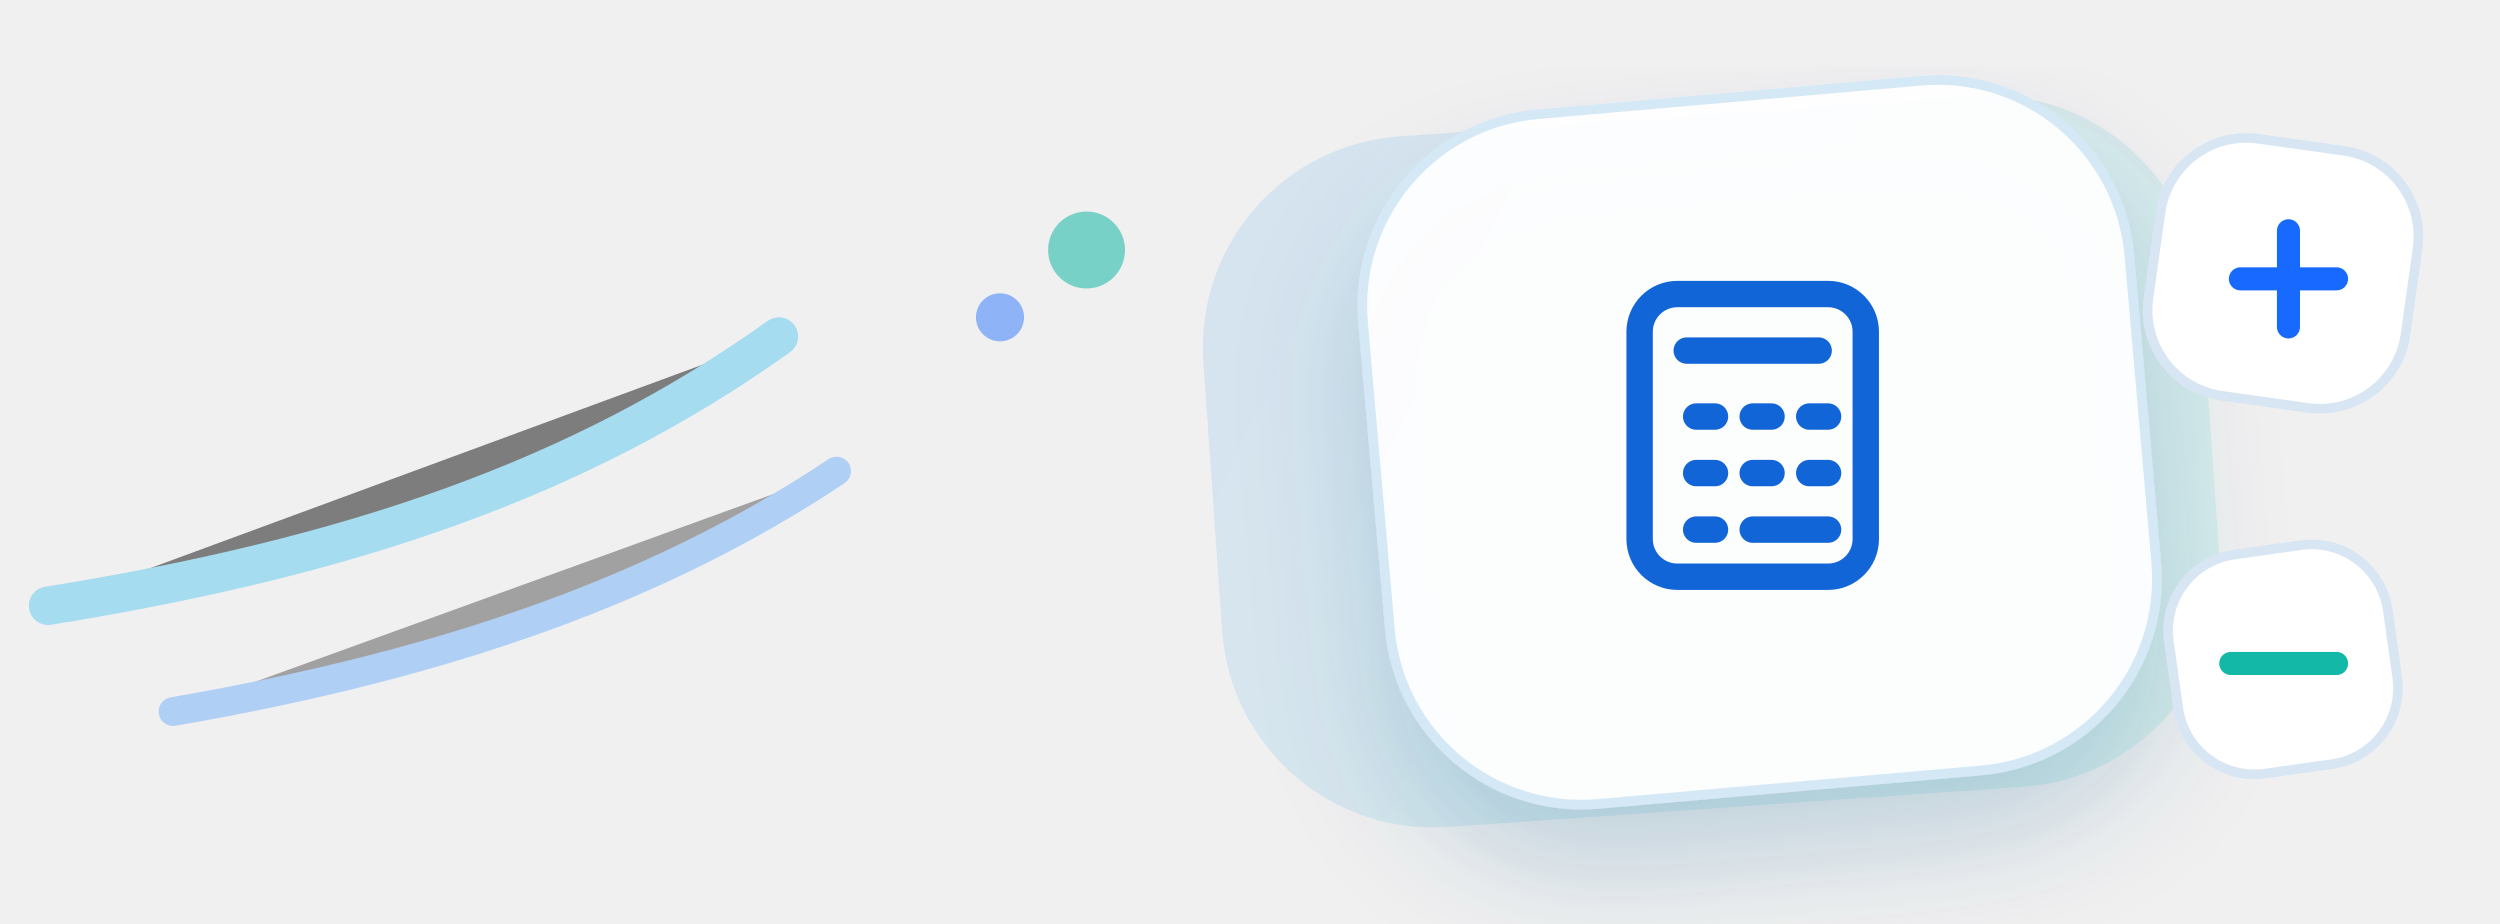
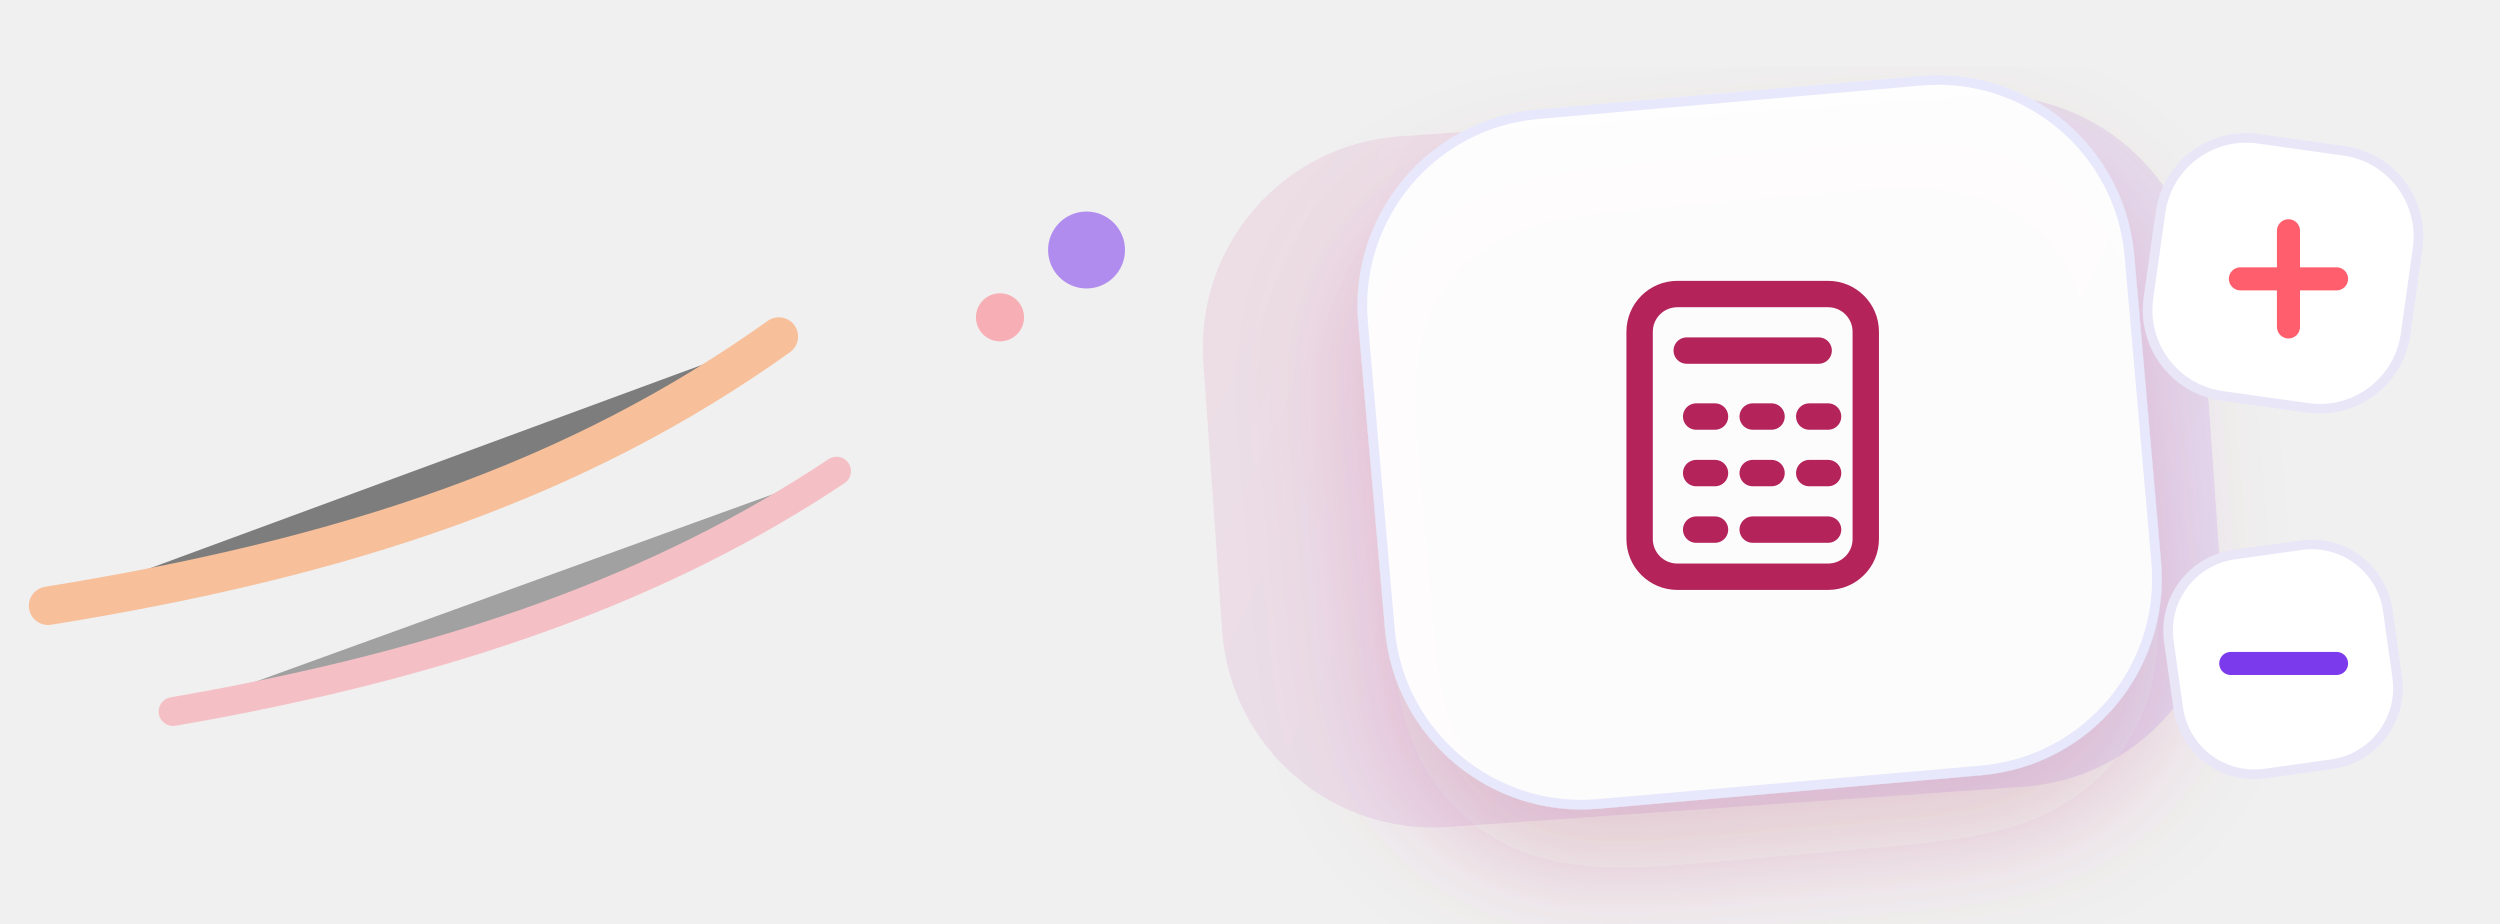
<svg xmlns="http://www.w3.org/2000/svg" viewBox="0 0 260 96" role="img" aria-label="Pdf Pdf Delete Pages visual">
  <defs>
    <linearGradient id="g" x1="76" y1="9" x2="222" y2="90" gradientUnits="userSpaceOnUse">
-       <stop stop-color="#1769ff" />
-       <stop offset="1" stop-color="#12c7b3" />
+       <stop stop-color="#ff5f6d" />
+       <stop offset="1" stop-color="#7c3aed" />
    </linearGradient>
    <linearGradient id="ig" x1="154" y1="18" x2="205" y2="72">
-       <stop stop-color="#1265d6" />
-       <stop offset="1" stop-color="#0aa493" />
+       <stop stop-color="#b4235a" />
+       <stop offset="1" stop-color="#7c3aed" />
    </linearGradient>
    <filter id="d" x="-30%" y="-30%" width="160%" height="180%">
-       <feDropShadow dx="0" dy="7" stdDeviation="6" flood-color="#1b5b91" flood-opacity=".2" />
+       <feDropShadow dx="0" dy="7" stdDeviation="6" flood-color="#b4235a" flood-opacity=".2" />
    </filter>
  </defs>
-   <path d="M5 63c31-5 55-13 76-28" stroke="#55c6ef" stroke-width="4" stroke-linecap="round" opacity=".48" />
-   <path d="M18 74c29-5 51-13 69-25" stroke="#2f8cff" stroke-width="3" stroke-linecap="round" opacity=".33" />
+   <path d="M5 63c31-5 55-13 76-28" stroke="#ff8a3d" stroke-width="4" stroke-linecap="round" opacity=".48" />
+   <path d="M18 74c29-5 51-13 69-25" stroke="#ff5f6d" stroke-width="3" stroke-linecap="round" opacity=".33" />
  <rect x="126" y="12" width="104" height="72" rx="22" fill="url(#g)" opacity=".12" transform="rotate(-4 178 48)" />
-   <rect x="143" y="10" width="80" height="72" rx="20" fill="#fff" fill-opacity=".93" stroke="#d4e8f6" filter="url(#d)" transform="rotate(-5 183 46)" />
+   <rect x="143" y="10" width="80" height="72" rx="20" fill="#fff" fill-opacity=".93" stroke="#e7e8fb" filter="url(#d)" transform="rotate(-5 183 46)" />
  <g fill="none" stroke="url(#ig)" stroke-width="2.8" stroke-linecap="round" stroke-linejoin="round" transform="translate(147 10) scale(.98)">
    <rect x="24" y="21" width="24" height="30" rx="4" />
    <path d="M29 27h14M30 34h2M36 34h2M42 34h2M30 40h2M36 40h2M42 40h2M30 46h2M36 46h8" />
  </g>
-   <rect x="224" y="15" width="27" height="27" rx="9" fill="#fff" stroke="#d8e6f3" transform="rotate(8 238 28)" />
-   <path d="M233 29h10M238 24v10" stroke="#1769ff" stroke-width="2.4" stroke-linecap="round" />
-   <rect x="226" y="57" width="23" height="23" rx="8" fill="#fff" stroke="#d8e6f3" transform="rotate(-8 238 69)" />
-   <path d="M232 69h11" stroke="#14b8a6" stroke-width="2.4" stroke-linecap="round" />
-   <circle cx="113" cy="26" r="4" fill="#14b8a6" opacity=".55" />
-   <circle cx="104" cy="33" r="2.5" fill="#1769ff" opacity=".45" />
+   <rect x="224" y="15" width="27" height="27" rx="9" fill="#fff" stroke="#e9e6f8" transform="rotate(8 238 28)" />
+   <path d="M233 29h10M238 24v10" stroke="#ff5f6d" stroke-width="2.4" stroke-linecap="round" />
+   <rect x="226" y="57" width="23" height="23" rx="8" fill="#fff" stroke="#e9e6f8" transform="rotate(-8 238 69)" />
+   <path d="M232 69h11" stroke="#7c3aed" stroke-width="2.4" stroke-linecap="round" />
+   <circle cx="113" cy="26" r="4" fill="#7c3aed" opacity=".55" />
+   <circle cx="104" cy="33" r="2.5" fill="#ff5f6d" opacity=".45" />
</svg>
